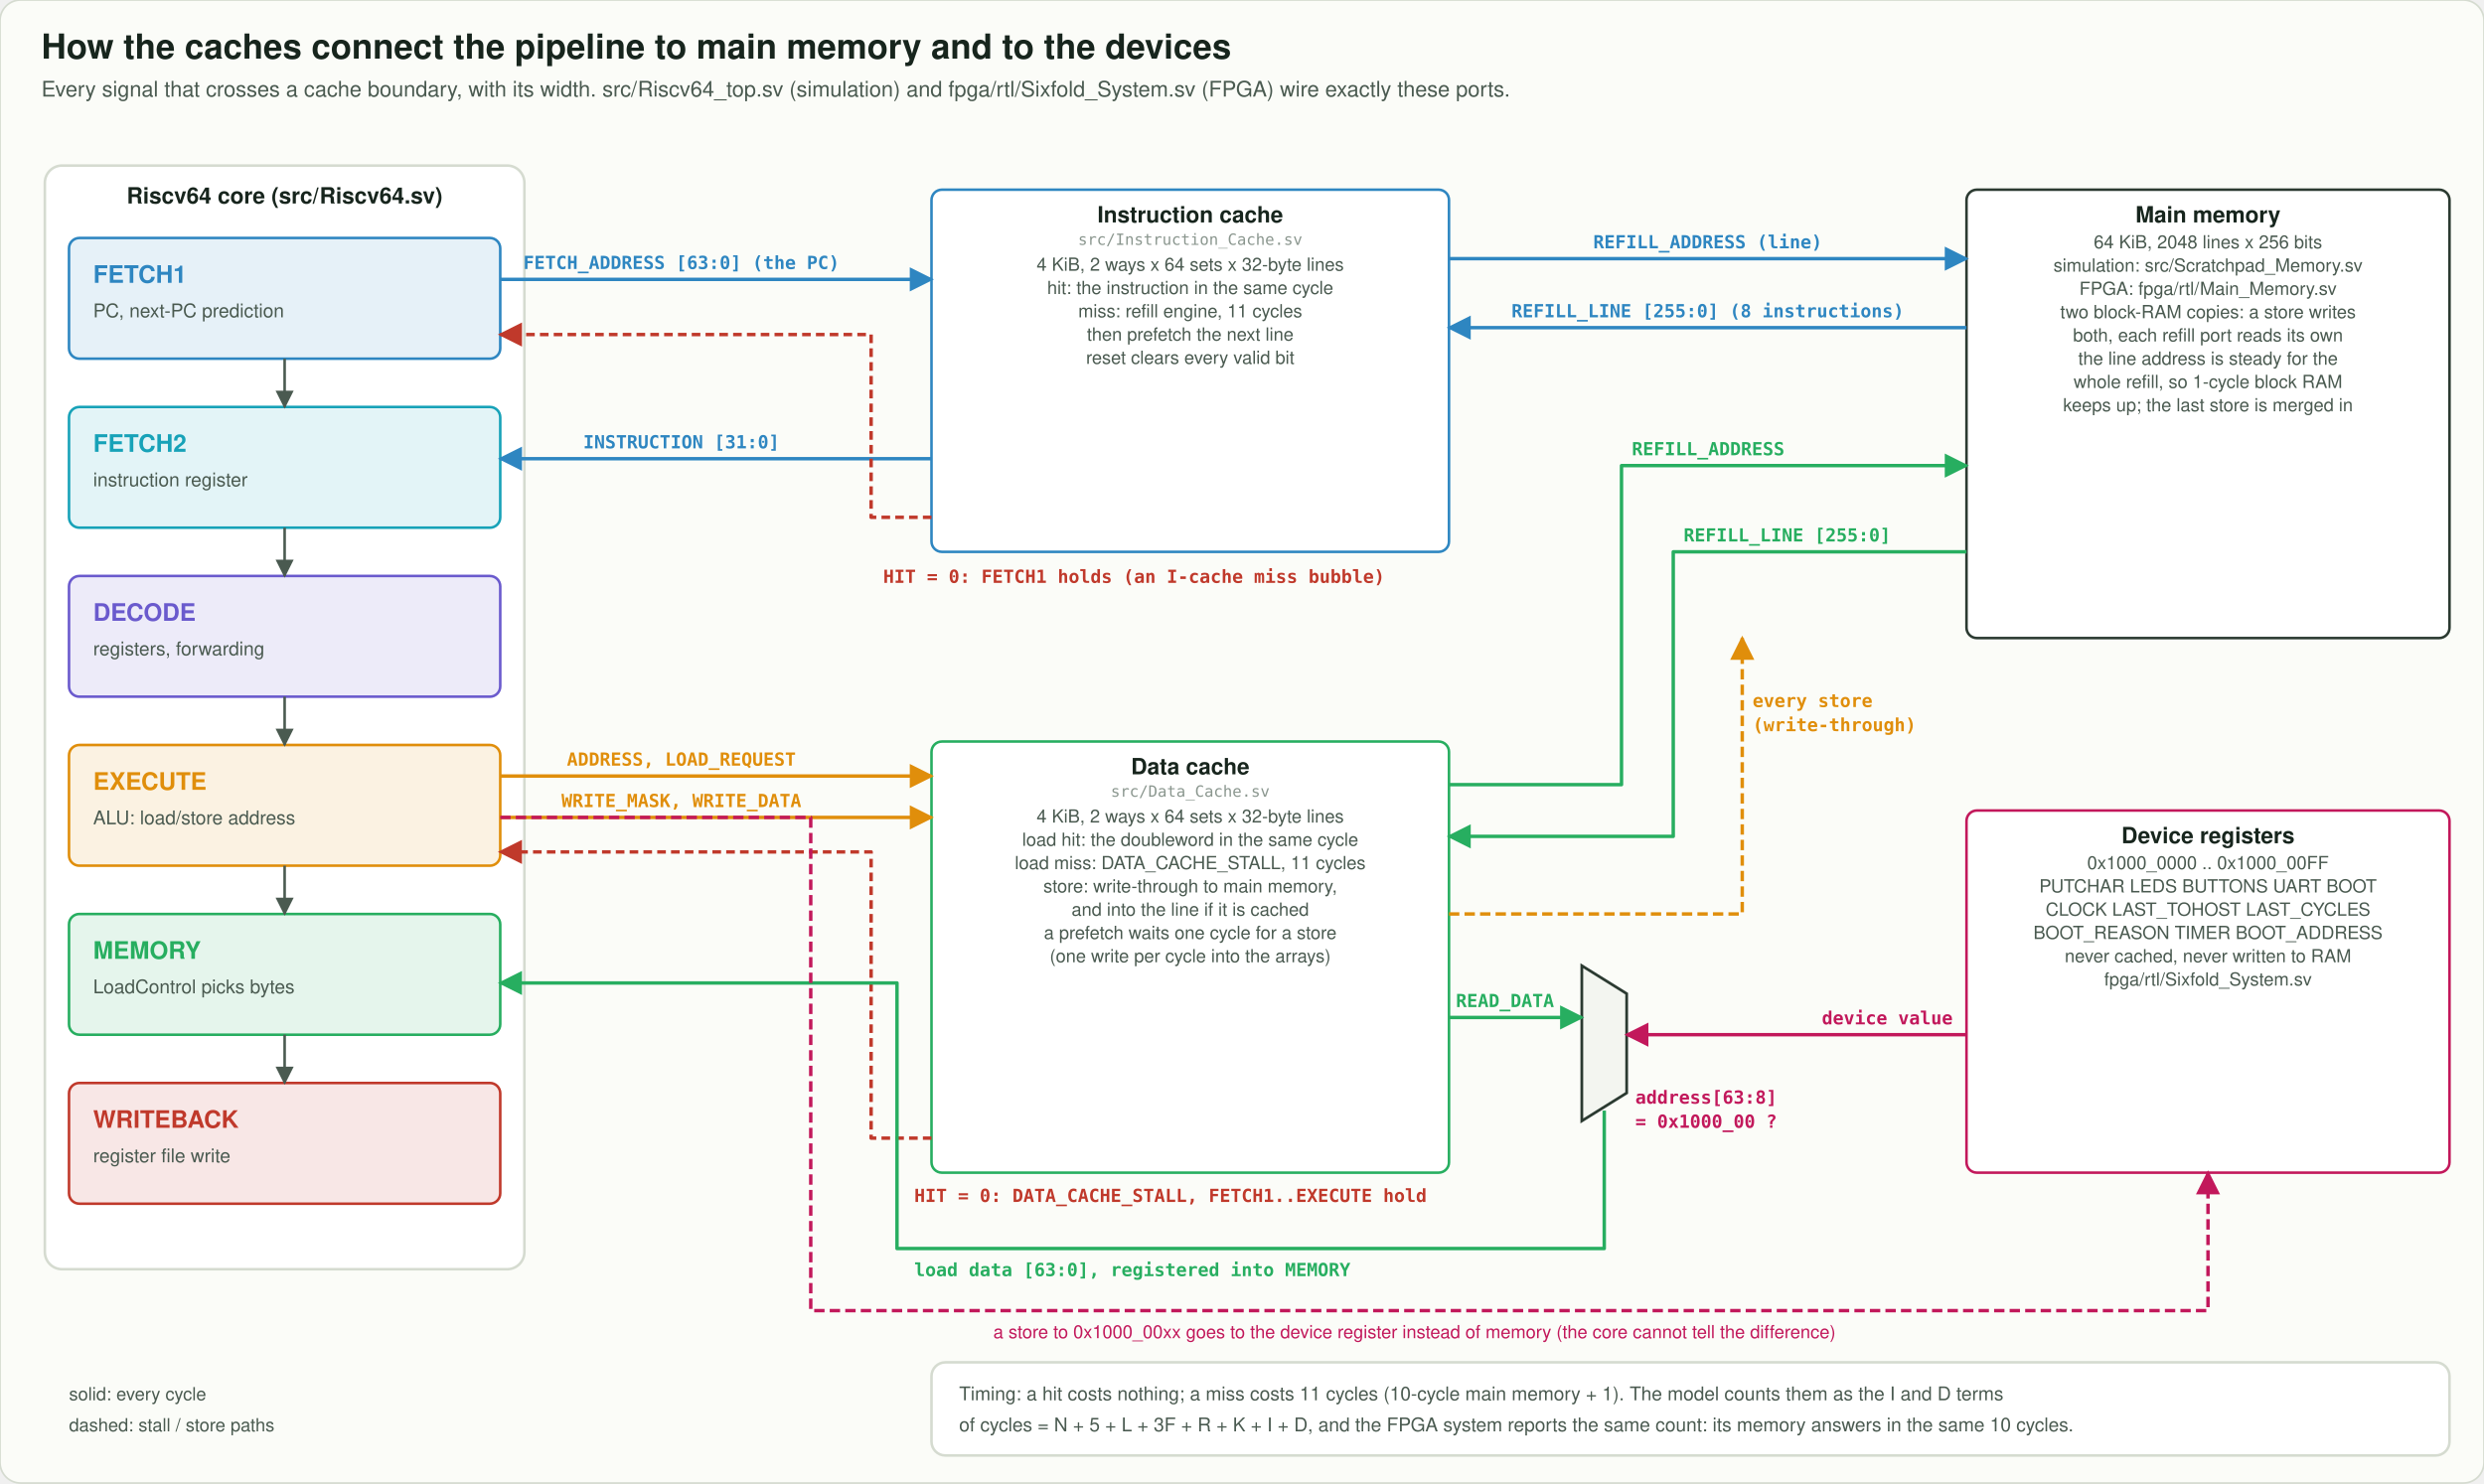
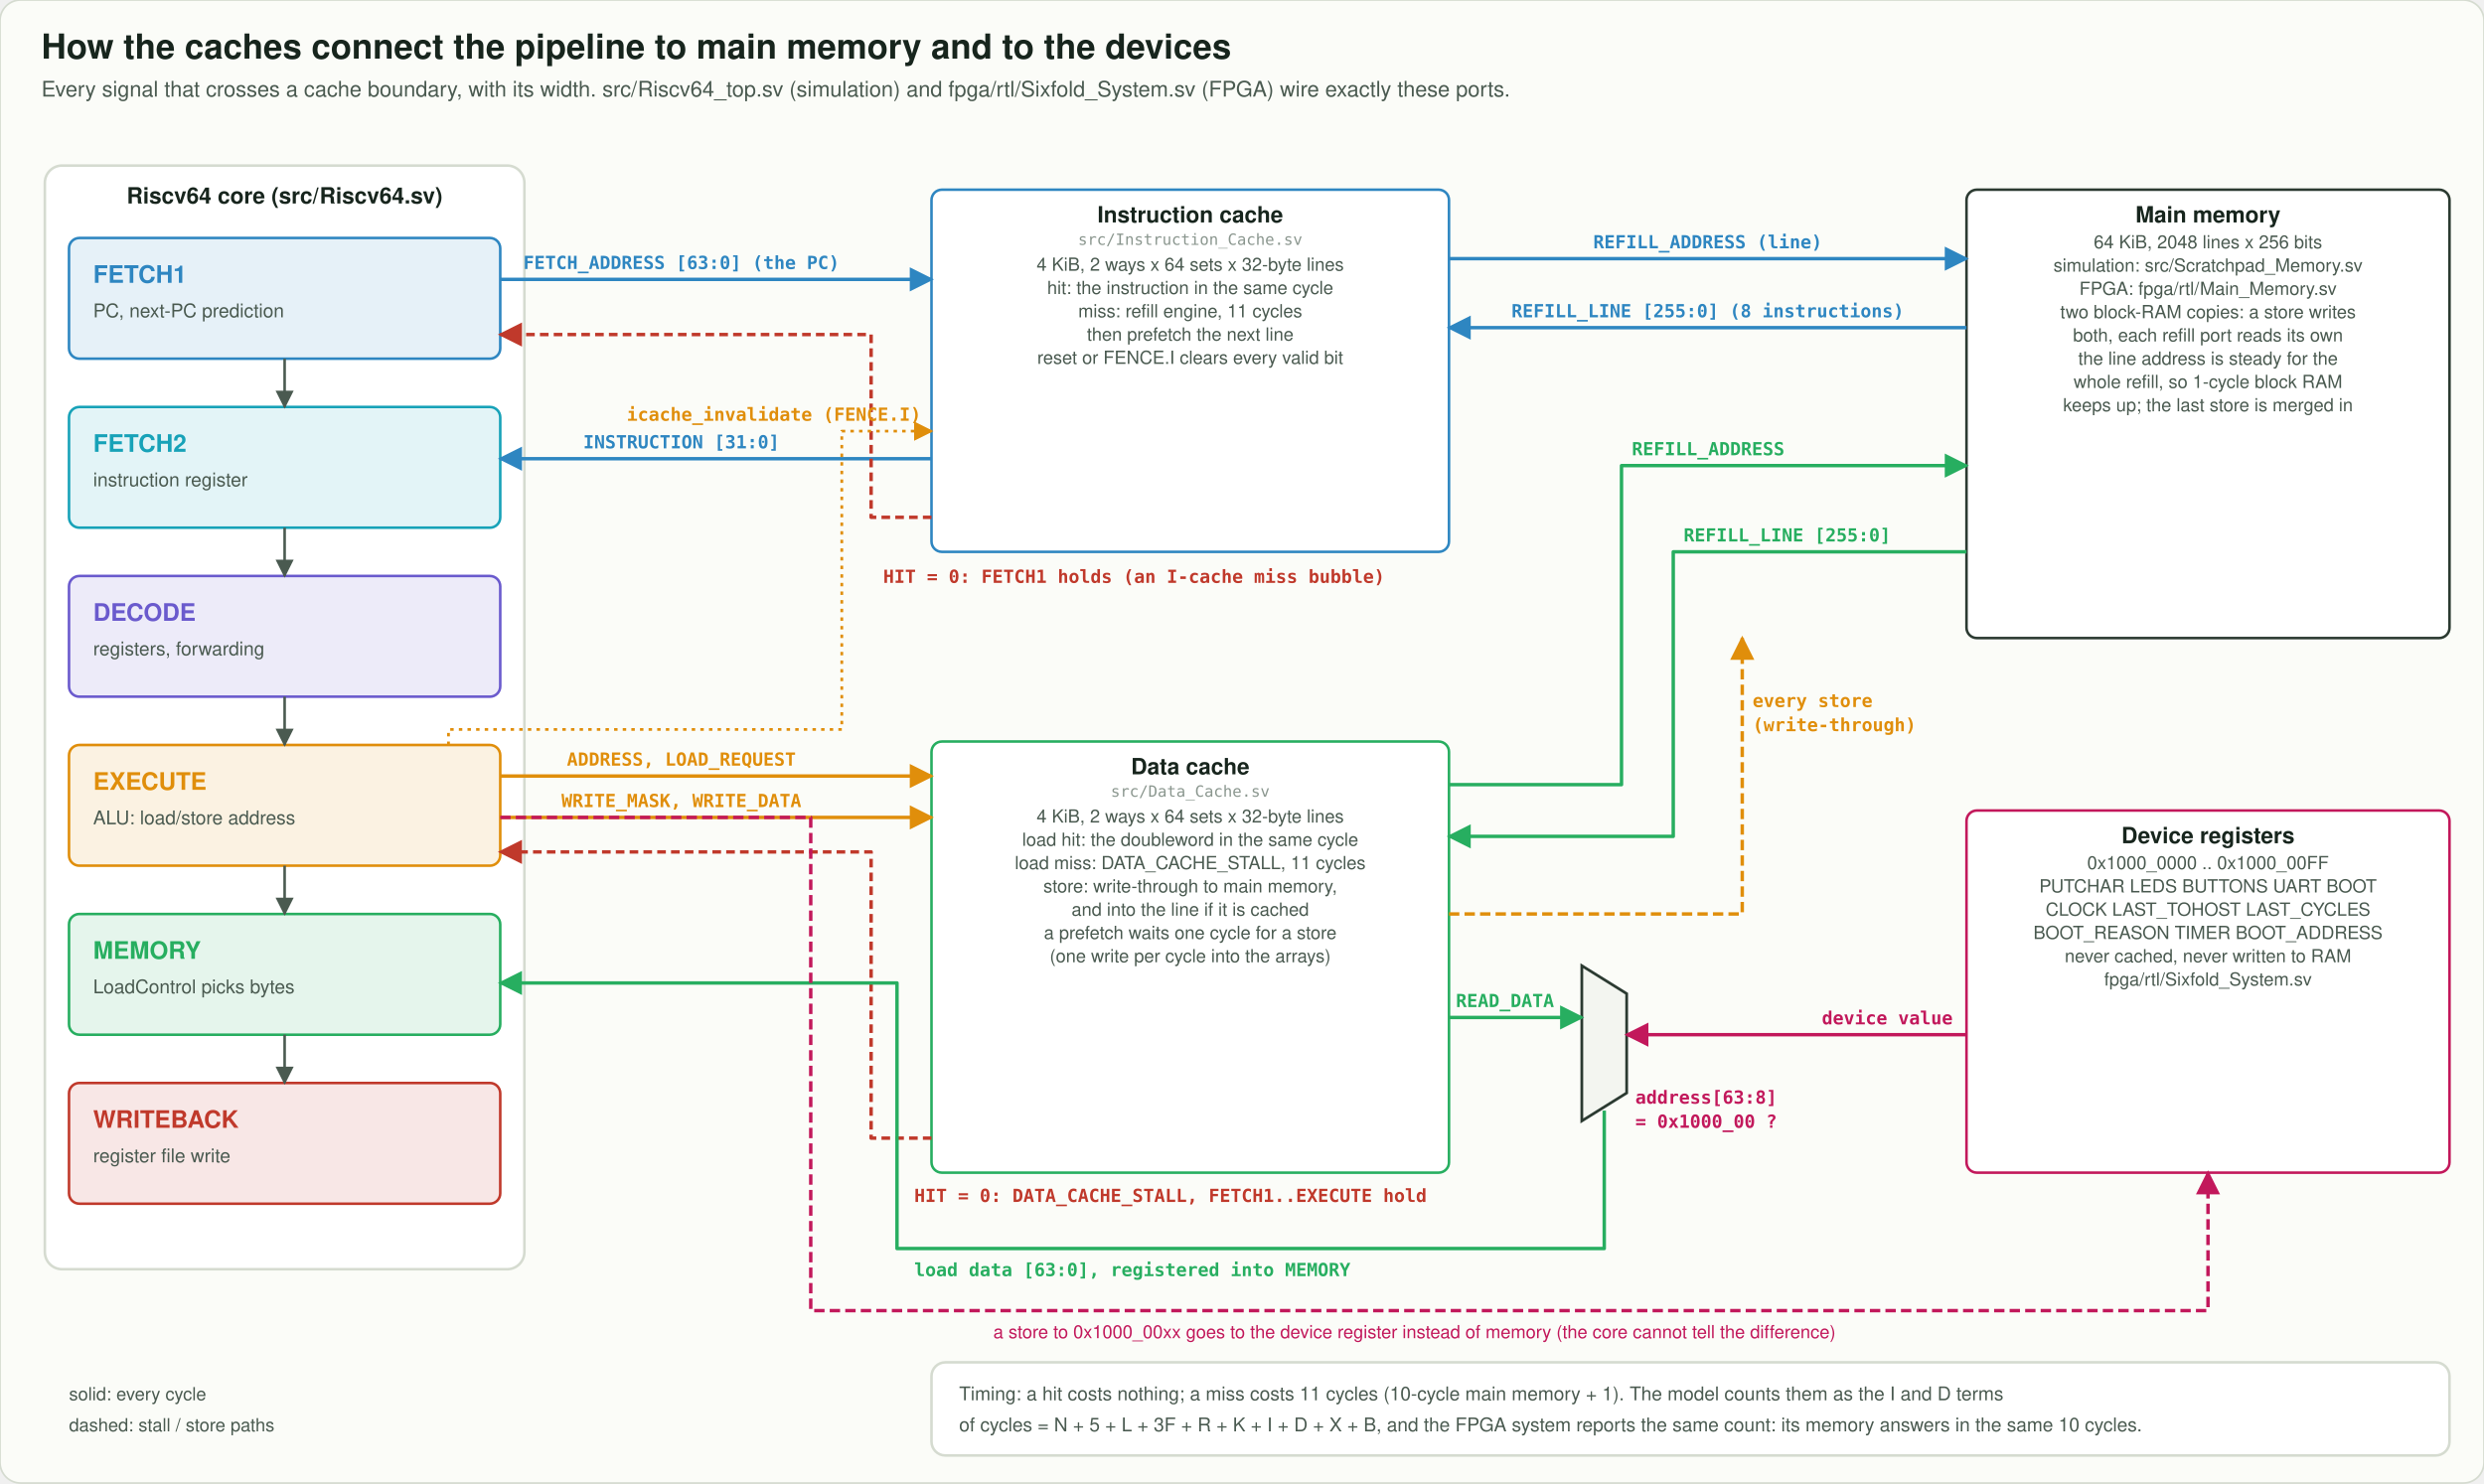
<svg xmlns="http://www.w3.org/2000/svg" viewBox="0 0 1440 860" width="1440" height="860">
  <defs>
    <marker id="m-data" viewBox="0 0 10 10" refX="9" refY="5" markerWidth="7" markerHeight="7" orient="auto-start-reverse">
      <path d="M0,0 L10,5 L0,10 z" fill="#2B3A31" />
    </marker>
    <marker id="m-pred" viewBox="0 0 10 10" refX="9" refY="5" markerWidth="7" markerHeight="7" orient="auto-start-reverse">
      <path d="M0,0 L10,5 L0,10 z" fill="#00796B" />
    </marker>
    <marker id="m-flush" viewBox="0 0 10 10" refX="9" refY="5" markerWidth="7" markerHeight="7" orient="auto-start-reverse">
      <path d="M0,0 L10,5 L0,10 z" fill="#C2185B" />
    </marker>
    <marker id="m-F1" viewBox="0 0 10 10" refX="9" refY="5" markerWidth="7" markerHeight="7" orient="auto-start-reverse">
      <path d="M0,0 L10,5 L0,10 z" fill="#2E86C1" />
    </marker>
    <marker id="m-F2" viewBox="0 0 10 10" refX="9" refY="5" markerWidth="7" markerHeight="7" orient="auto-start-reverse">
      <path d="M0,0 L10,5 L0,10 z" fill="#17A2B8" />
    </marker>
    <marker id="m-D" viewBox="0 0 10 10" refX="9" refY="5" markerWidth="7" markerHeight="7" orient="auto-start-reverse">
      <path d="M0,0 L10,5 L0,10 z" fill="#6A5ACD" />
    </marker>
    <marker id="m-E" viewBox="0 0 10 10" refX="9" refY="5" markerWidth="7" markerHeight="7" orient="auto-start-reverse">
      <path d="M0,0 L10,5 L0,10 z" fill="#E08E0B" />
    </marker>
    <marker id="m-M" viewBox="0 0 10 10" refX="9" refY="5" markerWidth="7" markerHeight="7" orient="auto-start-reverse">
      <path d="M0,0 L10,5 L0,10 z" fill="#27AE60" />
    </marker>
    <marker id="m-tag" viewBox="0 0 10 10" refX="9" refY="5" markerWidth="7" markerHeight="7" orient="auto-start-reverse">
      <path d="M0,0 L10,5 L0,10 z" fill="#C9982E" />
    </marker>
    <marker id="m-idx" viewBox="0 0 10 10" refX="9" refY="5" markerWidth="7" markerHeight="7" orient="auto-start-reverse">
      <path d="M0,0 L10,5 L0,10 z" fill="#17A2B8" />
    </marker>
    <marker id="m-off" viewBox="0 0 10 10" refX="9" refY="5" markerWidth="7" markerHeight="7" orient="auto-start-reverse">
      <path d="M0,0 L10,5 L0,10 z" fill="#6A5ACD" />
    </marker>
    <marker id="m-hit" viewBox="0 0 10 10" refX="9" refY="5" markerWidth="7" markerHeight="7" orient="auto-start-reverse">
      <path d="M0,0 L10,5 L0,10 z" fill="#1E8449" />
    </marker>
    <marker id="m-miss" viewBox="0 0 10 10" refX="9" refY="5" markerWidth="7" markerHeight="7" orient="auto-start-reverse">
      <path d="M0,0 L10,5 L0,10 z" fill="#C0392B" />
    </marker>
    <marker id="m-sub" viewBox="0 0 10 10" refX="9" refY="5" markerWidth="7" markerHeight="7" orient="auto-start-reverse">
      <path d="M0,0 L10,5 L0,10 z" fill="#4A5A50" />
    </marker>
  </defs>
  <rect width="100%" height="100%" rx="12" fill="#FBFCF8" stroke="#D5DBD0" />
  <text x="24" y="34" font-family="'IBM Plex Sans','Segoe UI',Helvetica,Arial,sans-serif" font-size="20" font-weight="700" fill="#17251D" text-anchor="start">How the caches connect the pipeline to main memory and to the devices</text>
  <text x="24" y="56" font-family="'IBM Plex Sans','Segoe UI',Helvetica,Arial,sans-serif" font-size="12.5" font-weight="400" fill="#4A5A50" text-anchor="start">Every signal that crosses a cache boundary, with its width. src/Riscv64_top.sv (simulation) and fpga/rtl/Sixfold_System.sv (FPGA) wire exactly these ports.</text>
  <rect x="26" y="96" width="278" height="640" rx="10" fill="#FFF" stroke="#D5DBD0" stroke-width="1.5" />
  <text x="165" y="118" font-family="'IBM Plex Sans','Segoe UI',Helvetica,Arial,sans-serif" font-size="13" font-weight="700" fill="#17251D" text-anchor="middle">Riscv64 core (src/Riscv64.sv)</text>
  <rect x="40" y="138" width="250" height="70" rx="6" fill="#2E86C1" stroke="#2E86C1" stroke-width="1.5" fill-opacity="0.12" />
  <text x="54" y="164" font-family="'IBM Plex Sans','Segoe UI',Helvetica,Arial,sans-serif" font-size="14" font-weight="700" fill="#2E86C1" text-anchor="start">FETCH1</text>
  <text x="54" y="184" font-family="'IBM Plex Sans','Segoe UI',Helvetica,Arial,sans-serif" font-size="11" font-weight="400" fill="#4A5A50" text-anchor="start">PC, next-PC prediction</text>
  <rect x="40" y="236" width="250" height="70" rx="6" fill="#17A2B8" stroke="#17A2B8" stroke-width="1.5" fill-opacity="0.12" />
  <text x="54" y="262" font-family="'IBM Plex Sans','Segoe UI',Helvetica,Arial,sans-serif" font-size="14" font-weight="700" fill="#17A2B8" text-anchor="start">FETCH2</text>
  <text x="54" y="282" font-family="'IBM Plex Sans','Segoe UI',Helvetica,Arial,sans-serif" font-size="11" font-weight="400" fill="#4A5A50" text-anchor="start">instruction register</text>
  <rect x="40" y="334" width="250" height="70" rx="6" fill="#6A5ACD" stroke="#6A5ACD" stroke-width="1.5" fill-opacity="0.12" />
  <text x="54" y="360" font-family="'IBM Plex Sans','Segoe UI',Helvetica,Arial,sans-serif" font-size="14" font-weight="700" fill="#6A5ACD" text-anchor="start">DECODE</text>
  <text x="54" y="380" font-family="'IBM Plex Sans','Segoe UI',Helvetica,Arial,sans-serif" font-size="11" font-weight="400" fill="#4A5A50" text-anchor="start">registers, forwarding</text>
  <rect x="40" y="432" width="250" height="70" rx="6" fill="#E08E0B" stroke="#E08E0B" stroke-width="1.5" fill-opacity="0.12" />
  <text x="54" y="458" font-family="'IBM Plex Sans','Segoe UI',Helvetica,Arial,sans-serif" font-size="14" font-weight="700" fill="#E08E0B" text-anchor="start">EXECUTE</text>
  <text x="54" y="478" font-family="'IBM Plex Sans','Segoe UI',Helvetica,Arial,sans-serif" font-size="11" font-weight="400" fill="#4A5A50" text-anchor="start">ALU: load/store address</text>
  <rect x="40" y="530" width="250" height="70" rx="6" fill="#27AE60" stroke="#27AE60" stroke-width="1.5" fill-opacity="0.12" />
  <text x="54" y="556" font-family="'IBM Plex Sans','Segoe UI',Helvetica,Arial,sans-serif" font-size="14" font-weight="700" fill="#27AE60" text-anchor="start">MEMORY</text>
  <text x="54" y="576" font-family="'IBM Plex Sans','Segoe UI',Helvetica,Arial,sans-serif" font-size="11" font-weight="400" fill="#4A5A50" text-anchor="start">LoadControl picks bytes</text>
  <rect x="40" y="628" width="250" height="70" rx="6" fill="#C0392B" stroke="#C0392B" stroke-width="1.5" fill-opacity="0.12" />
  <text x="54" y="654" font-family="'IBM Plex Sans','Segoe UI',Helvetica,Arial,sans-serif" font-size="14" font-weight="700" fill="#C0392B" text-anchor="start">WRITEBACK</text>
  <text x="54" y="674" font-family="'IBM Plex Sans','Segoe UI',Helvetica,Arial,sans-serif" font-size="11" font-weight="400" fill="#4A5A50" text-anchor="start">register file write</text>
  <path d="M165,208 L165,236" fill="none" stroke="#4A5A50" stroke-width="1.5" stroke-linejoin="round" marker-end="url(#m-sub)" />
  <path d="M165,306 L165,334" fill="none" stroke="#4A5A50" stroke-width="1.5" stroke-linejoin="round" marker-end="url(#m-sub)" />
  <path d="M165,404 L165,432" fill="none" stroke="#4A5A50" stroke-width="1.5" stroke-linejoin="round" marker-end="url(#m-sub)" />
  <path d="M165,502 L165,530" fill="none" stroke="#4A5A50" stroke-width="1.5" stroke-linejoin="round" marker-end="url(#m-sub)" />
  <path d="M165,600 L165,628" fill="none" stroke="#4A5A50" stroke-width="1.5" stroke-linejoin="round" marker-end="url(#m-sub)" />
  <rect x="540" y="110" width="300" height="210" rx="6" fill="#FFFFFF" stroke="#2E86C1" stroke-width="1.5" />
  <text x="690" y="129" font-family="'IBM Plex Sans','Segoe UI',Helvetica,Arial,sans-serif" font-size="13" font-weight="700" fill="#17251D" text-anchor="middle">Instruction cache</text>
  <text x="690" y="142" font-family="'IBM Plex Mono',Consolas,monospace" font-size="9" font-weight="400" fill="#8A968E" text-anchor="middle">src/Instruction_Cache.sv</text>
  <text x="690" y="157" font-family="'IBM Plex Sans','Segoe UI',Helvetica,Arial,sans-serif" font-size="10.5" font-weight="400" fill="#4A5A50" text-anchor="middle">4 KiB, 2 ways x 64 sets x 32-byte lines</text>
  <text x="690" y="170.5" font-family="'IBM Plex Sans','Segoe UI',Helvetica,Arial,sans-serif" font-size="10.5" font-weight="400" fill="#4A5A50" text-anchor="middle">hit: the instruction in the same cycle</text>
  <text x="690" y="184" font-family="'IBM Plex Sans','Segoe UI',Helvetica,Arial,sans-serif" font-size="10.5" font-weight="400" fill="#4A5A50" text-anchor="middle">miss: refill engine, 11 cycles</text>
  <text x="690" y="197.5" font-family="'IBM Plex Sans','Segoe UI',Helvetica,Arial,sans-serif" font-size="10.5" font-weight="400" fill="#4A5A50" text-anchor="middle">then prefetch the next line</text>
-   <text x="690" y="211" font-family="'IBM Plex Sans','Segoe UI',Helvetica,Arial,sans-serif" font-size="10.5" font-weight="400" fill="#4A5A50" text-anchor="middle">reset clears every valid bit</text>
+   <text x="690" y="211" font-family="'IBM Plex Sans','Segoe UI',Helvetica,Arial,sans-serif" font-size="10.5" font-weight="400" fill="#4A5A50" text-anchor="middle">reset or FENCE.I clears every valid bit</text>
  <rect x="540" y="430" width="300" height="250" rx="6" fill="#FFFFFF" stroke="#27AE60" stroke-width="1.5" />
  <text x="690" y="449" font-family="'IBM Plex Sans','Segoe UI',Helvetica,Arial,sans-serif" font-size="13" font-weight="700" fill="#17251D" text-anchor="middle">Data cache</text>
  <text x="690" y="462" font-family="'IBM Plex Mono',Consolas,monospace" font-size="9" font-weight="400" fill="#8A968E" text-anchor="middle">src/Data_Cache.sv</text>
  <text x="690" y="477" font-family="'IBM Plex Sans','Segoe UI',Helvetica,Arial,sans-serif" font-size="10.5" font-weight="400" fill="#4A5A50" text-anchor="middle">4 KiB, 2 ways x 64 sets x 32-byte lines</text>
  <text x="690" y="490.5" font-family="'IBM Plex Sans','Segoe UI',Helvetica,Arial,sans-serif" font-size="10.5" font-weight="400" fill="#4A5A50" text-anchor="middle">load hit: the doubleword in the same cycle</text>
  <text x="690" y="504" font-family="'IBM Plex Sans','Segoe UI',Helvetica,Arial,sans-serif" font-size="10.5" font-weight="400" fill="#4A5A50" text-anchor="middle">load miss: DATA_CACHE_STALL, 11 cycles</text>
  <text x="690" y="517.5" font-family="'IBM Plex Sans','Segoe UI',Helvetica,Arial,sans-serif" font-size="10.5" font-weight="400" fill="#4A5A50" text-anchor="middle">store: write-through to main memory,</text>
  <text x="690" y="531" font-family="'IBM Plex Sans','Segoe UI',Helvetica,Arial,sans-serif" font-size="10.5" font-weight="400" fill="#4A5A50" text-anchor="middle">and into the line if it is cached</text>
  <text x="690" y="544.5" font-family="'IBM Plex Sans','Segoe UI',Helvetica,Arial,sans-serif" font-size="10.5" font-weight="400" fill="#4A5A50" text-anchor="middle">a prefetch waits one cycle for a store</text>
  <text x="690" y="558" font-family="'IBM Plex Sans','Segoe UI',Helvetica,Arial,sans-serif" font-size="10.5" font-weight="400" fill="#4A5A50" text-anchor="middle">(one write per cycle into the arrays)</text>
  <rect x="1140" y="110" width="280" height="260" rx="6" fill="#FFFFFF" stroke="#2B3A31" stroke-width="1.5" />
  <text x="1280" y="129" font-family="'IBM Plex Sans','Segoe UI',Helvetica,Arial,sans-serif" font-size="13" font-weight="700" fill="#17251D" text-anchor="middle">Main memory</text>
  <text x="1280" y="144" font-family="'IBM Plex Sans','Segoe UI',Helvetica,Arial,sans-serif" font-size="10.5" font-weight="400" fill="#4A5A50" text-anchor="middle">64 KiB, 2048 lines x 256 bits</text>
  <text x="1280" y="157.5" font-family="'IBM Plex Sans','Segoe UI',Helvetica,Arial,sans-serif" font-size="10.5" font-weight="400" fill="#4A5A50" text-anchor="middle">simulation: src/Scratchpad_Memory.sv</text>
  <text x="1280" y="171" font-family="'IBM Plex Sans','Segoe UI',Helvetica,Arial,sans-serif" font-size="10.5" font-weight="400" fill="#4A5A50" text-anchor="middle">FPGA: fpga/rtl/Main_Memory.sv</text>
  <text x="1280" y="184.5" font-family="'IBM Plex Sans','Segoe UI',Helvetica,Arial,sans-serif" font-size="10.5" font-weight="400" fill="#4A5A50" text-anchor="middle">two block-RAM copies: a store writes</text>
  <text x="1280" y="198" font-family="'IBM Plex Sans','Segoe UI',Helvetica,Arial,sans-serif" font-size="10.5" font-weight="400" fill="#4A5A50" text-anchor="middle">both, each refill port reads its own</text>
  <text x="1280" y="211.5" font-family="'IBM Plex Sans','Segoe UI',Helvetica,Arial,sans-serif" font-size="10.5" font-weight="400" fill="#4A5A50" text-anchor="middle">the line address is steady for the</text>
  <text x="1280" y="225" font-family="'IBM Plex Sans','Segoe UI',Helvetica,Arial,sans-serif" font-size="10.5" font-weight="400" fill="#4A5A50" text-anchor="middle">whole refill, so 1-cycle block RAM</text>
  <text x="1280" y="238.5" font-family="'IBM Plex Sans','Segoe UI',Helvetica,Arial,sans-serif" font-size="10.5" font-weight="400" fill="#4A5A50" text-anchor="middle">keeps up; the last store is merged in</text>
  <rect x="1140" y="470" width="280" height="210" rx="6" fill="#FFFFFF" stroke="#C2185B" stroke-width="1.5" />
  <text x="1280" y="489" font-family="'IBM Plex Sans','Segoe UI',Helvetica,Arial,sans-serif" font-size="13" font-weight="700" fill="#17251D" text-anchor="middle">Device registers</text>
  <text x="1280" y="504" font-family="'IBM Plex Sans','Segoe UI',Helvetica,Arial,sans-serif" font-size="10.5" font-weight="400" fill="#4A5A50" text-anchor="middle">0x1000_0000 .. 0x1000_00FF</text>
  <text x="1280" y="517.5" font-family="'IBM Plex Sans','Segoe UI',Helvetica,Arial,sans-serif" font-size="10.5" font-weight="400" fill="#4A5A50" text-anchor="middle">PUTCHAR LEDS BUTTONS UART BOOT</text>
  <text x="1280" y="531" font-family="'IBM Plex Sans','Segoe UI',Helvetica,Arial,sans-serif" font-size="10.5" font-weight="400" fill="#4A5A50" text-anchor="middle">CLOCK LAST_TOHOST LAST_CYCLES</text>
  <text x="1280" y="544.5" font-family="'IBM Plex Sans','Segoe UI',Helvetica,Arial,sans-serif" font-size="10.5" font-weight="400" fill="#4A5A50" text-anchor="middle">BOOT_REASON TIMER BOOT_ADDRESS</text>
  <text x="1280" y="558" font-family="'IBM Plex Sans','Segoe UI',Helvetica,Arial,sans-serif" font-size="10.5" font-weight="400" fill="#4A5A50" text-anchor="middle">never cached, never written to RAM</text>
  <text x="1280" y="571.5" font-family="'IBM Plex Sans','Segoe UI',Helvetica,Arial,sans-serif" font-size="10.5" font-weight="400" fill="#4A5A50" text-anchor="middle">fpga/rtl/Sixfold_System.sv</text>
  <path d="M290,162 L540,162" fill="none" stroke="#2E86C1" stroke-width="2" stroke-linejoin="round" marker-end="url(#m-F1)" />
  <text x="395" y="156" font-family="'IBM Plex Mono',Consolas,monospace" font-size="10.5" font-weight="600" fill="#2E86C1" text-anchor="middle">FETCH_ADDRESS [63:0] (the PC)</text>
  <path d="M540,266 L290,266" fill="none" stroke="#2E86C1" stroke-width="2" stroke-linejoin="round" marker-end="url(#m-F1)" />
  <text x="395" y="260" font-family="'IBM Plex Mono',Consolas,monospace" font-size="10.5" font-weight="600" fill="#2E86C1" text-anchor="middle">INSTRUCTION [31:0]</text>
  <path d="M540,300 L505,300 L505,194 L290,194" fill="none" stroke="#C0392B" stroke-width="2" stroke-dasharray="5 3" stroke-linejoin="round" marker-end="url(#m-miss)" />
  <text x="512" y="338" font-family="'IBM Plex Mono',Consolas,monospace" font-size="10.5" font-weight="600" fill="#C0392B" text-anchor="start">HIT = 0: FETCH1 holds (an I-cache miss bubble)</text>
+   <path d="M260,432 L260,423 L488,423 L488,250 L540,250" fill="none" stroke="#E08E0B" stroke-width="1.6" stroke-dasharray="2 3" stroke-linejoin="round" marker-end="url(#m-E)" />
+   <text x="534" y="244" font-family="'IBM Plex Mono',Consolas,monospace" font-size="10.5" font-weight="600" fill="#E08E0B" text-anchor="end">icache_invalidate (FENCE.I)</text>
  <path d="M290,450 L540,450" fill="none" stroke="#E08E0B" stroke-width="2" stroke-linejoin="round" marker-end="url(#m-E)" />
  <text x="395" y="444" font-family="'IBM Plex Mono',Consolas,monospace" font-size="10.5" font-weight="600" fill="#E08E0B" text-anchor="middle">ADDRESS, LOAD_REQUEST</text>
  <path d="M290,474 L540,474" fill="none" stroke="#E08E0B" stroke-width="2" stroke-linejoin="round" marker-end="url(#m-E)" />
  <text x="395" y="468" font-family="'IBM Plex Mono',Consolas,monospace" font-size="10.5" font-weight="600" fill="#E08E0B" text-anchor="middle">WRITE_MASK, WRITE_DATA</text>
  <path d="M540,660 L505,660 L505,494 L290,494" fill="none" stroke="#C0392B" stroke-width="2" stroke-dasharray="5 3" stroke-linejoin="round" marker-end="url(#m-miss)" />
  <text x="530" y="697" font-family="'IBM Plex Mono',Consolas,monospace" font-size="10.5" font-weight="600" fill="#C0392B" text-anchor="start">HIT = 0: DATA_CACHE_STALL, FETCH1..EXECUTE hold</text>
  <polygon points="917,560 943,576.2 943,633.8 917,650" fill="#F3F5F0" stroke="#2B3A31" stroke-width="1.6" />
  <text x="948" y="640" font-family="'IBM Plex Mono',Consolas,monospace" font-size="10.5" font-weight="600" fill="#C2185B" text-anchor="start">address[63:8]</text>
  <text x="948" y="654" font-family="'IBM Plex Mono',Consolas,monospace" font-size="10.5" font-weight="600" fill="#C2185B" text-anchor="start">= 0x1000_00 ?</text>
  <path d="M840,590 L917,590" fill="none" stroke="#27AE60" stroke-width="2" stroke-linejoin="round" marker-end="url(#m-M)" />
  <text x="844" y="584" font-family="'IBM Plex Mono',Consolas,monospace" font-size="10.5" font-weight="600" fill="#27AE60" text-anchor="start">READ_DATA</text>
  <path d="M1140,600 L943,600" fill="none" stroke="#C2185B" stroke-width="2" stroke-linejoin="round" marker-end="url(#m-flush)" />
  <text x="1132" y="594" font-family="'IBM Plex Mono',Consolas,monospace" font-size="10.5" font-weight="600" fill="#C2185B" text-anchor="end">device value</text>
  <path d="M930,644 L930,724 L520,724 L520,570 L290,570" fill="none" stroke="#27AE60" stroke-width="2" stroke-linejoin="round" marker-end="url(#m-M)" />
  <text x="530" y="740" font-family="'IBM Plex Mono',Consolas,monospace" font-size="10.5" font-weight="600" fill="#27AE60" text-anchor="start">load data [63:0], registered into MEMORY</text>
  <path d="M290,474 L470,474 L470,760 L1280,760 L1280,680" fill="none" stroke="#C2185B" stroke-width="2" stroke-dasharray="6 3" stroke-linejoin="round" marker-end="url(#m-flush)" />
  <text x="820" y="776" font-family="'IBM Plex Sans','Segoe UI',Helvetica,Arial,sans-serif" font-size="10.5" font-weight="400" fill="#C2185B" text-anchor="middle">a store to 0x1000_00xx goes to the device register instead of memory (the core cannot tell the difference)</text>
  <path d="M840,150 L1140,150" fill="none" stroke="#2E86C1" stroke-width="2" stroke-linejoin="round" marker-end="url(#m-F1)" />
  <text x="990" y="144" font-family="'IBM Plex Mono',Consolas,monospace" font-size="10.5" font-weight="600" fill="#2E86C1" text-anchor="middle">REFILL_ADDRESS (line)</text>
  <path d="M1140,190 L840,190" fill="none" stroke="#2E86C1" stroke-width="2" stroke-linejoin="round" marker-end="url(#m-F1)" />
  <text x="990" y="184" font-family="'IBM Plex Mono',Consolas,monospace" font-size="10.5" font-weight="600" fill="#2E86C1" text-anchor="middle">REFILL_LINE [255:0] (8 instructions)</text>
  <path d="M840,455 L940,455 L940,270 L1140,270" fill="none" stroke="#27AE60" stroke-width="2" stroke-linejoin="round" marker-end="url(#m-M)" />
  <text x="946" y="264" font-family="'IBM Plex Mono',Consolas,monospace" font-size="10.5" font-weight="600" fill="#27AE60" text-anchor="start">REFILL_ADDRESS</text>
  <path d="M1140,320 L970,320 L970,485 L840,485" fill="none" stroke="#27AE60" stroke-width="2" stroke-linejoin="round" marker-end="url(#m-M)" />
  <text x="976" y="314" font-family="'IBM Plex Mono',Consolas,monospace" font-size="10.5" font-weight="600" fill="#27AE60" text-anchor="start">REFILL_LINE [255:0]</text>
  <path d="M840,530 L1010,530 L1010,370" fill="none" stroke="#E08E0B" stroke-width="2" stroke-dasharray="6 3" stroke-linejoin="round" marker-end="url(#m-E)" />
  <text x="1016" y="410" font-family="'IBM Plex Mono',Consolas,monospace" font-size="10.5" font-weight="600" fill="#E08E0B" text-anchor="start">every store</text>
  <text x="1016" y="424" font-family="'IBM Plex Mono',Consolas,monospace" font-size="10.5" font-weight="600" fill="#E08E0B" text-anchor="start">(write-through)</text>
  <rect x="540" y="790" width="880" height="54" rx="8" fill="#FFF" stroke="#D5DBD0" stroke-width="1.5" />
  <text x="556" y="812" font-family="'IBM Plex Sans','Segoe UI',Helvetica,Arial,sans-serif" font-size="11" font-weight="400" fill="#4A5A50" text-anchor="start">Timing: a hit costs nothing; a miss costs 11 cycles (10-cycle main memory + 1). The model counts them as the I and D terms</text>
-   <text x="556" y="830" font-family="'IBM Plex Sans','Segoe UI',Helvetica,Arial,sans-serif" font-size="11" font-weight="400" fill="#4A5A50" text-anchor="start">of cycles = N + 5 + L + 3F + R + K + I + D, and the FPGA system reports the same count: its memory answers in the same 10 cycles.</text>
+   <text x="556" y="830" font-family="'IBM Plex Sans','Segoe UI',Helvetica,Arial,sans-serif" font-size="11" font-weight="400" fill="#4A5A50" text-anchor="start">of cycles = N + 5 + L + 3F + R + K + I + D + X + B, and the FPGA system reports the same count: its memory answers in the same 10 cycles.</text>
  <text x="40" y="812" font-family="'IBM Plex Sans','Segoe UI',Helvetica,Arial,sans-serif" font-size="10.5" font-weight="400" fill="#4A5A50" text-anchor="start">solid: every cycle</text>
  <text x="40" y="830" font-family="'IBM Plex Sans','Segoe UI',Helvetica,Arial,sans-serif" font-size="10.5" font-weight="400" fill="#4A5A50" text-anchor="start">dashed: stall / store paths</text>
</svg>
